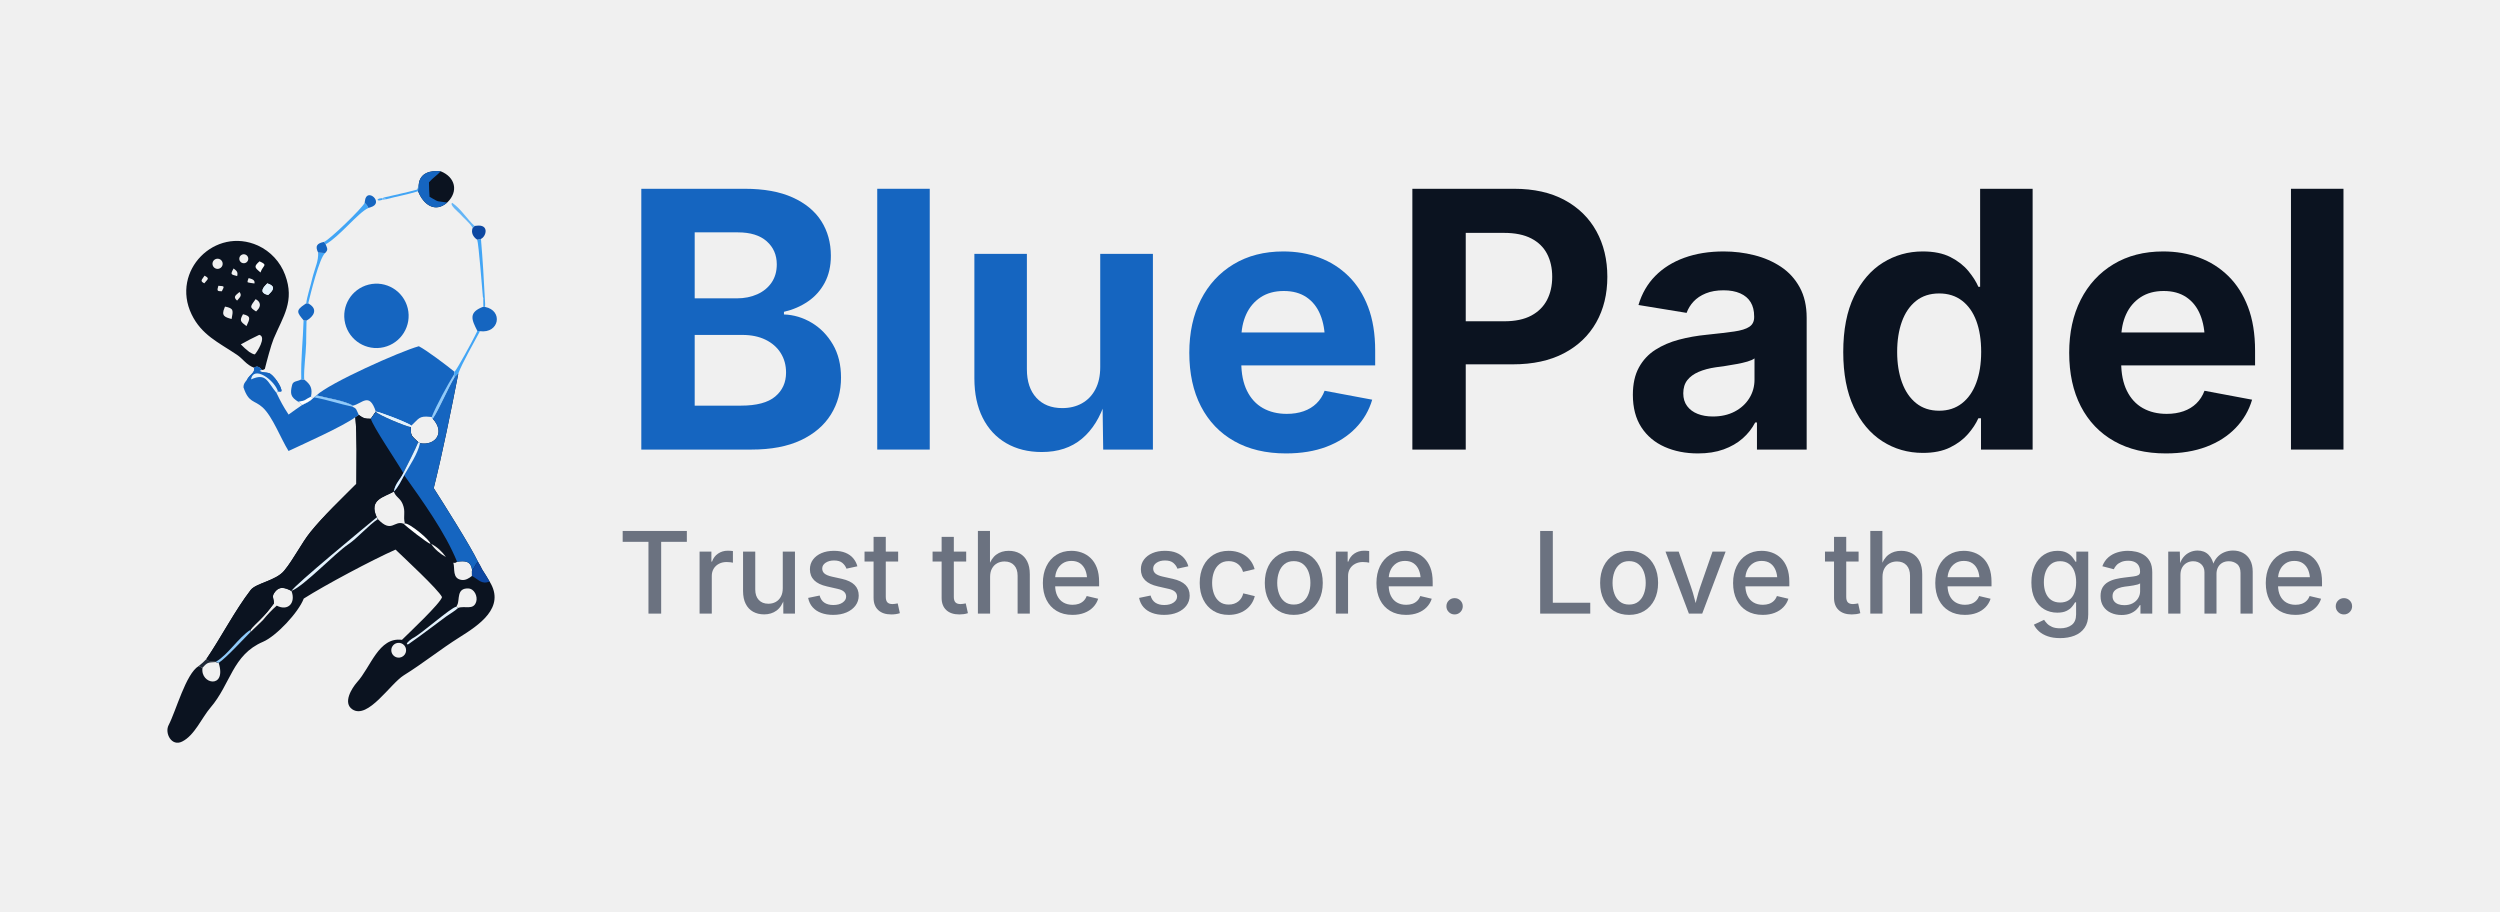
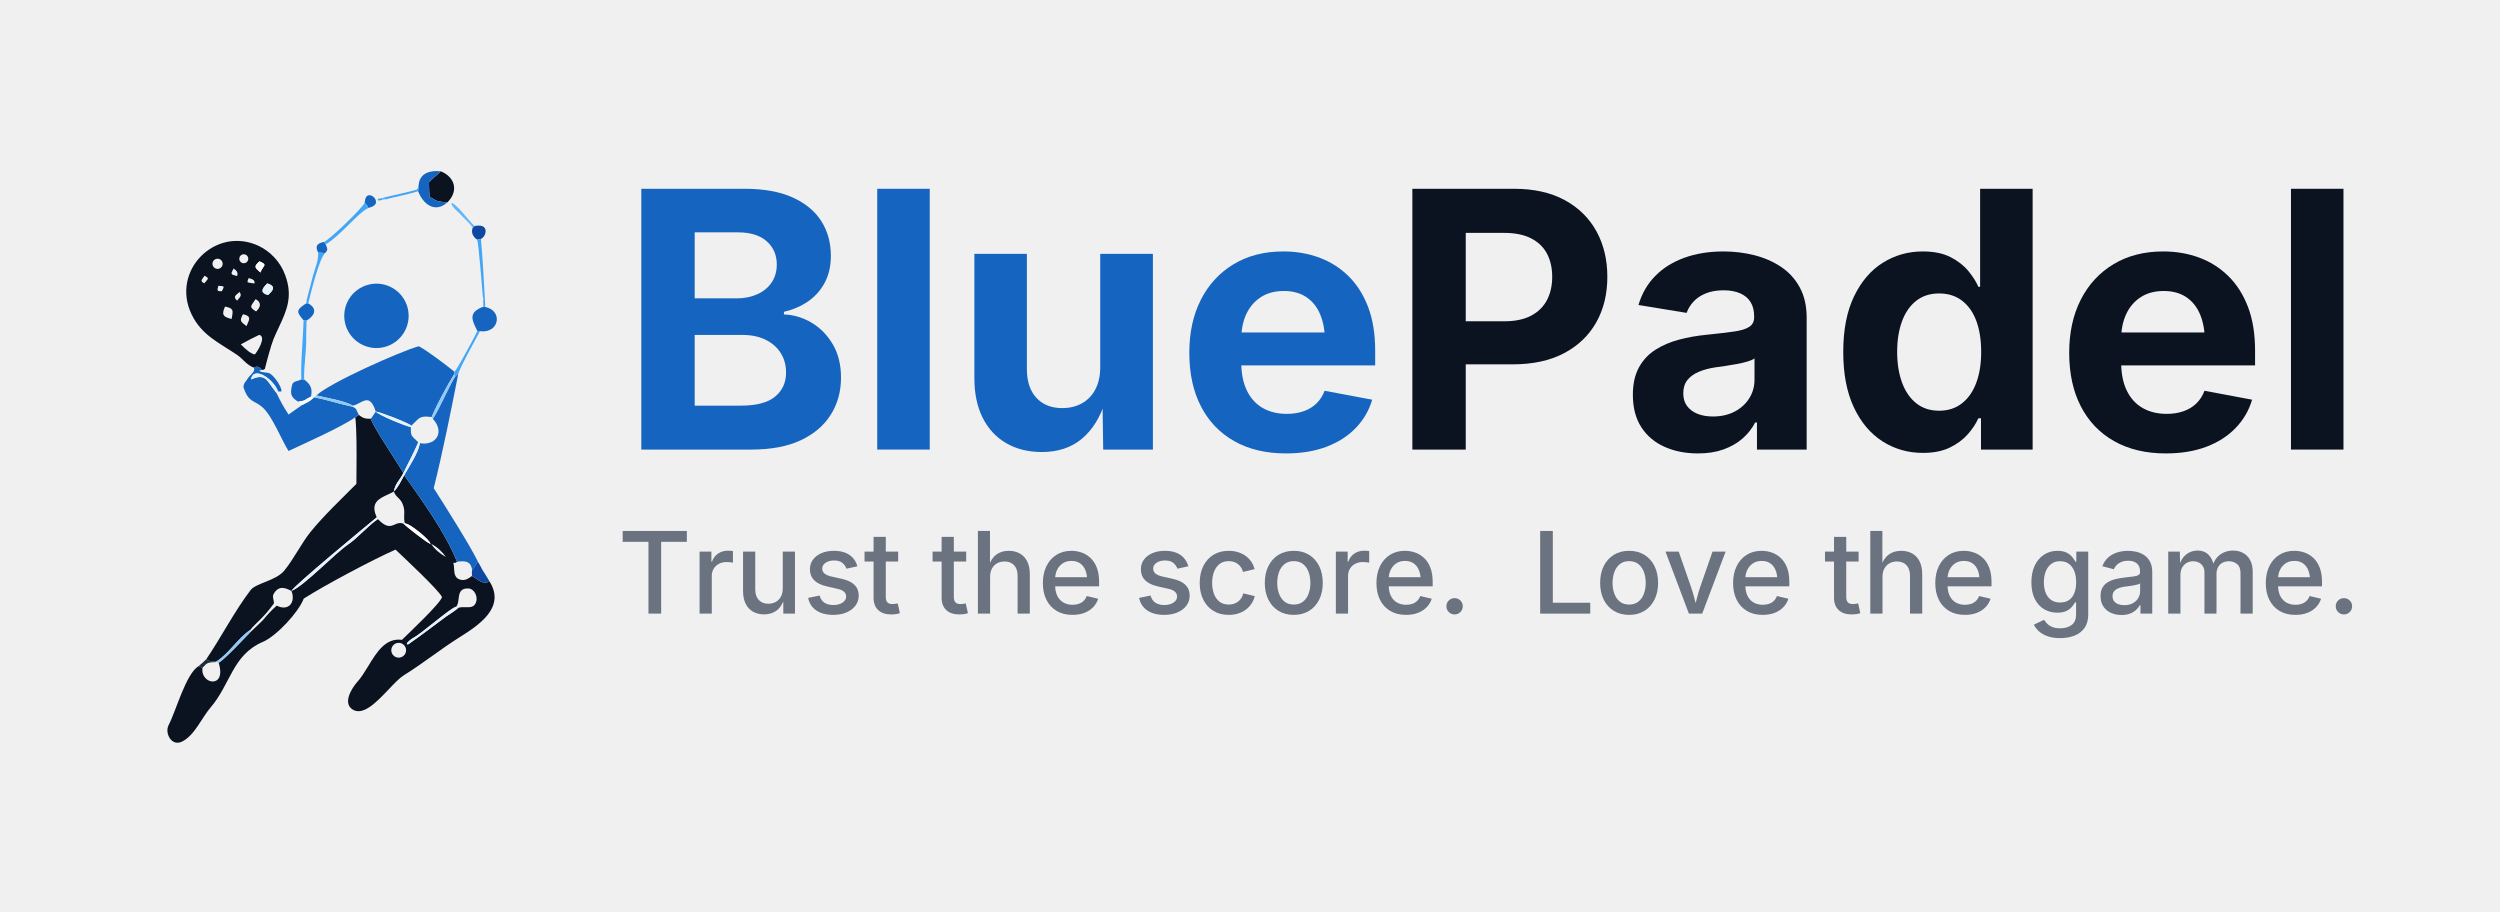
<svg xmlns="http://www.w3.org/2000/svg" width="823" height="300" viewBox="0 0 823 300">
-   <g transform="translate(-41.69,-209.95) scale(0.7023)">
-     <path fill="#0B1320" d="M274.209 473.991C270.862 491.089 266.87 511.021 262.669 527.773C267.278 534.977 280.028 555.115 283.403 562.259C284.228 563.591 284.702 564.585 285.417 565.954C286.48 567.535 287.888 569.897 288.876 571.565C296.486 583.779 283.706 592.039 274.699 597.707C265.82 603.294 257.672 609.887 248.633 615.501C242.312 619.427 231.829 636.295 224.548 631.463C219.966 628.423 224.224 621.586 226.714 618.744C233.122 611.756 236.842 597.393 247.78 598.87C250.952 595.733 265.844 581.763 266.556 578.826C264.847 575.284 248.562 560.228 244.768 556.566C233.836 561.418 211.809 573.131 201.745 579.524C199.245 586.096 188.809 597.159 182.663 599.776C168.282 605.9 167.547 619.557 157.991 630.673C153.971 635.349 150.582 643.659 144.746 646.54C139.779 649.064 136.455 642.561 138.398 638.851C141.894 632.174 146.464 614.761 152.489 611.161L154.285 611.991C153.124 619.783 165.736 622.077 161.867 609.655L160.579 609.289L160.69 609.048C158.482 608.73 157.561 609.353 156.101 607.882C162.968 597.774 169.524 585.053 176.856 575.527C179.375 572.256 188.723 571.172 192.604 566.432C197.085 560.957 200.687 553.547 204.873 548.348C210.927 540.828 219.578 532.656 226.424 525.758C226.427 516.753 226.802 503.1 225.916 494.499L227.555 493.445C229.588 495.043 230.634 495.264 233.203 495.237C234.084 494.059 234.668 493.03 235.525 491.889C236.531 493.381 249.818 498.853 251.904 499.098C251.998 503.519 251.834 502.765 255.424 506.26L256.226 506.684C263.56 508.039 268.123 501.612 262.244 495.27C265.302 490.724 269.248 481.179 272.538 475.687C273.12 475.112 273.648 474.589 274.209 473.991ZM236.477 542.258C243.024 549.151 244.052 542.656 248.567 544.451L249.149 544.342C248.204 540.717 249.645 538.959 248.113 535.228C246.913 532.304 244.921 532.066 243.954 529.361C239.356 532.067 232.07 532.965 235.965 541.438L236.477 542.258ZM195.979 575.943C192.936 574.381 190.034 573.293 187.645 577.309C186.777 578.767 187.937 580.291 187.723 581.845C185.121 585.31 184.208 586.469 181.135 589.562C180.156 590.537 177.368 593.15 176.774 594.144L176.583 595.41C178.578 593.433 180.686 591.583 182.642 589.588C184.383 587.396 186.962 584.642 189.086 582.838C194.422 585.609 198.134 581.476 195.979 575.943ZM271.857 562.725C272.717 565.401 271.175 570.178 275.803 570.794C277.602 571.033 279.216 570.009 280.582 568.912C280.56 568.156 280.561 567.456 280.564 566.701L280.676 566.109C280.015 561.851 277.344 561.755 273.611 562.259C272.844 562.861 272.798 562.859 271.857 562.725ZM261.46 553.898C263.102 556.419 265.745 558.608 268.383 560.042C266.735 557.665 264.097 555.101 261.46 553.898ZM245.554 600.342C243.715 600.719 242.508 602.491 242.831 604.341C243.154 606.191 244.889 607.449 246.748 607.181C248 607 249.055 606.153 249.502 604.969C249.948 603.785 249.715 602.452 248.894 601.49C248.073 600.527 246.794 600.087 245.554 600.342ZM273.28 583.311L274.13 583.903C277.196 582.731 281.265 585.174 282.575 581.028C283.367 578.523 281.724 574.884 278.848 574.779C273.253 574.577 274.932 580.076 273.74 582.418L273.28 583.311Z" />
-     <path fill="#0B1320" d="M233.203 495.237C234.084 494.059 234.668 493.03 235.525 491.889C236.531 493.381 249.818 498.853 251.904 499.098C251.998 503.519 251.834 502.765 255.424 506.26C254.185 509.359 250.177 517.263 248.428 520.685C246.901 523.875 244.636 525.515 243.954 529.361C239.356 532.067 232.07 532.965 235.965 541.438L236.477 542.258C231.996 545.265 226.82 551.251 222.744 553.996C216.309 558.33 201.889 573.628 195.979 575.943C192.936 574.381 190.034 573.293 187.645 577.309C186.777 578.767 187.937 580.291 187.723 581.845C185.121 585.31 184.208 586.469 181.135 589.562C180.156 590.537 177.368 593.15 176.774 594.144L176.583 595.41C173.247 598.744 165.296 607.422 161.867 609.655L160.579 609.289L160.69 609.048C158.482 608.73 157.561 609.353 156.101 607.882C162.968 597.774 169.524 585.053 176.856 575.527C179.375 572.256 188.723 571.172 192.604 566.432C197.085 560.957 200.687 553.547 204.873 548.348C210.927 540.828 219.578 532.656 226.424 525.758C226.427 516.753 226.802 503.1 225.916 494.499L227.555 493.445C229.588 495.043 230.634 495.264 233.203 495.237Z" />
-     <path fill="#1565C0" d="M233.203 495.237C234.084 494.059 234.668 493.03 235.525 491.889C236.531 493.381 249.818 498.853 251.904 499.098C251.998 503.519 251.834 502.765 255.424 506.26C254.185 509.359 250.177 517.263 248.428 520.685C245.874 516.063 233.974 498.608 233.203 495.237Z" />
-     <path fill="#E3F2FD" d="M195.979 575.943C197.229 573.4 231.017 545.531 235.6 541.743L235.965 541.438L236.477 542.258C231.996 545.265 226.82 551.251 222.744 553.996C216.309 558.33 201.889 573.628 195.979 575.943Z" />
-     <path fill="#90CAF9" d="M160.69 609.048C166.284 605.792 171.017 597.944 176.774 594.144L176.583 595.41C173.247 598.744 165.296 607.422 161.867 609.655L160.579 609.289L160.69 609.048Z" />
-     <path fill="#1565C0" d="M274.209 473.991C270.862 491.089 266.87 511.021 262.669 527.773C267.278 534.977 280.028 555.115 283.403 562.259L282.905 562.869C281.884 564.056 281.96 564.87 280.676 566.109C280.015 561.851 277.344 561.755 273.611 562.259C268.035 548.468 257.344 533.73 248.826 521.702C247.495 524.126 245.927 527.522 243.954 529.361C244.636 525.515 246.901 523.875 248.428 520.685C250.177 517.263 254.185 509.359 255.424 506.26L256.226 506.684C263.56 508.039 268.123 501.612 262.244 495.27C265.302 490.724 269.248 481.179 272.538 475.687C273.12 475.112 273.648 474.589 274.209 473.991Z" />
-     <path fill="#E3F2FD" d="M248.428 520.685C250.177 517.263 254.185 509.359 255.424 506.26L256.226 506.684C255.255 511.582 251.296 517.337 248.826 521.702C247.495 524.126 245.927 527.522 243.954 529.361C244.636 525.515 246.901 523.875 248.428 520.685Z" />
-     <path fill="#0D47A1" d="M283.403 562.259C284.228 563.591 284.702 564.585 285.417 565.954C286.48 567.535 287.888 569.897 288.876 571.565C284.936 573.028 283.679 570.545 280.582 568.912C280.56 568.156 280.561 567.456 280.564 566.701L280.676 566.109C281.96 564.87 281.884 564.056 282.905 562.869L283.403 562.259Z" />
-     <path fill="white" d="M249.149 544.342C251.131 543.935 261.393 552.402 261.117 553.922C259.396 553.297 249.76 545.764 248.567 544.451L249.149 544.342Z" />
-     <path fill="#E3F2FD" d="M274.13 583.903C272.536 585.431 270.321 586.598 268.491 587.928C262.891 591.992 257.459 596.315 251.758 600.238C251.258 600.582 250.656 601.32 250.062 600.848C249.907 600.071 252.507 598.264 252.884 598.079C256.856 596.12 270.517 583.83 273.28 583.311L274.13 583.903Z" />
-     <path fill="#0B1320" d="M178.449 471.326C174.78 469.935 173.366 467.221 170.353 465.197C161.834 459.474 153.825 455.993 149.151 446.256C139.368 425.874 160.193 404.965 180.295 414.058C186.179 416.775 190.748 421.711 193.005 427.787C197.617 440.142 192.065 447.244 187.621 457.767C186.457 460.523 184.241 468.833 183.505 471.89C182.521 472.426 183.018 472.298 182.039 472.359C181.004 471.037 179.914 470.258 178.449 471.326ZM167.929 448.469C168.612 444.582 169.148 443.485 164.837 442.653L164.567 443.321C163 447.001 164.725 447.637 167.929 448.469ZM161.735 424.955C162.592 424.816 163.307 424.224 163.602 423.407C163.896 422.59 163.725 421.678 163.154 421.024C162.583 420.37 161.702 420.077 160.853 420.259C159.586 420.531 158.766 421.763 159.006 423.037C159.245 424.31 160.456 425.161 161.735 424.955ZM185.042 437.21C187.284 435.097 188.995 433.261 184.676 431.772L184.002 432.473C181.764 434.687 181.65 436.483 185.042 437.21ZM179.412 444.948L179.986 444.332C181.839 442.437 181.538 440.395 179.189 439.168C176.582 442.732 176.214 442.927 179.412 444.948ZM174.895 451.814C176.365 448.555 177.343 447.149 173.271 446.229C171.523 449.294 172.083 449.665 174.895 451.814ZM161.716 432.901L161.549 433.581C160.93 435.535 161.622 435.408 163.339 435.483C164.681 432.891 164.602 433.153 161.716 432.901ZM175.908 429.3C175.753 429.769 175.308 430.684 175.399 431.186C175.681 431.523 178 431.695 178.631 431.826C179.062 430.061 177.248 429.682 175.908 429.3ZM172.245 460.368C173.901 462.001 174.323 462.447 176.191 463.905C176.847 464.273 178.031 465.052 178.804 465.07C179.683 464.259 184.525 456.818 180.891 455.9C177.955 457.282 175.071 458.772 172.245 460.368ZM155.244 428.168C154.001 430.15 152.909 430.603 155.12 431.756C156.655 429.775 157.864 429.532 155.244 428.168ZM168.853 424.789C167.222 427.754 167.626 427.577 170.539 428.346C170.97 426.455 170.365 425.934 168.853 424.789ZM170.494 439.852C171.791 438.272 172.931 437.53 171.629 435.813C169.837 437.371 168.444 438.048 170.494 439.852ZM172.592 418.412C171.579 418.991 171.232 420.285 171.82 421.294C172.408 422.302 173.705 422.639 174.709 422.043C175.701 421.454 176.033 420.175 175.452 419.178C174.871 418.18 173.594 417.838 172.592 418.412Z" />
-     <path fill="#E3F2FD" d="M184.676 431.772C188.995 433.261 187.284 435.097 185.042 437.21C181.65 436.483 181.764 434.687 184.002 432.473L184.676 431.772Z" />
-     <path fill="white" d="M181.008 421.443C185.235 423.312 182.585 423.222 181.465 426.672C178.696 424.333 178.211 423.911 181.008 421.443Z" />
-     <path fill="#1565C0" d="M255.694 461.243C259.528 463.24 268.788 470.249 272.43 473.231L272.328 474.212L272.538 475.687C269.248 481.179 265.302 490.724 262.244 495.27L261.707 494.42L260.87 494.344C255.693 493.757 255.642 495.3 252.175 498.473C250.993 497.23 236.572 491.699 235.525 491.889C232.48 482.517 229.152 488.148 224.742 489.109C221.236 486.839 212.053 485.409 207.702 484.284C213.633 478.562 246.77 463.706 255.694 461.243Z" />
-     <path fill="#90CAF9" d="M261.707 494.42C263.885 488.976 269.206 479.228 272.328 474.212L272.538 475.687C269.248 481.179 265.302 490.724 262.244 495.27L261.707 494.42Z" />
-     <path fill="#1565C0" d="M178.449 471.326C179.914 470.258 181.004 471.037 182.039 472.359C181.671 472.453 181.285 472.51 180.968 472.698L180.944 472.761C181.95 473.625 184.066 473.42 185.37 473.807C187.53 474.449 191.627 480.474 191.282 482.345C190.863 482.645 190.09 482.411 189.642 482.375L188.964 483.124C190.818 486.996 192.24 489.671 194.638 493.277C196.673 491.829 199.021 490.066 201.08 488.738C202.895 487.835 204.586 487.092 206.043 485.669L206.6 485.216C206.965 484.903 207.332 484.592 207.702 484.284C212.053 485.409 221.236 486.839 224.742 489.109L224.445 489.543C226.724 490.515 226.23 490.828 227.555 493.445L225.916 494.499C220.143 498.785 201.885 506.928 194.613 510.344C191.015 504.611 187.088 494.068 182.428 489.884C178.495 486.352 175.958 487.938 173.477 480.468C173.508 478.817 174.116 478.303 175.105 476.962C176.727 474.093 178.922 473.809 178.449 471.326Z" />
-     <path fill="#1565C0" d="M178.449 471.326C179.914 470.258 181.004 471.037 182.039 472.359C181.671 472.453 181.285 472.51 180.968 472.698L180.944 472.761C181.95 473.625 184.066 473.42 185.37 473.807C187.53 474.449 191.627 480.474 191.282 482.345C190.863 482.645 190.09 482.411 189.642 482.375L188.964 483.124C184.556 477.797 184.228 473.574 177.018 476.803C176.245 477.171 175.937 477.105 175.105 476.962C176.727 474.093 178.922 473.809 178.449 471.326Z" />
-     <path fill="#E3F2FD" d="M177.018 476.803C178.251 469.914 188.069 477.203 189.642 482.375L188.964 483.124C184.556 477.797 184.228 473.574 177.018 476.803Z" />
-     <path fill="#90CAF9" d="M207.702 484.284C212.053 485.409 221.236 486.839 224.742 489.109L224.445 489.543C218.344 488.304 213.133 486.392 206.6 485.216C206.965 484.903 207.332 484.592 207.702 484.284Z" />
-     <path fill="#1565C0" d="M232.177 432.354C240.303 430.334 248.52 435.315 250.488 443.454C252.455 451.594 247.419 459.778 239.268 461.692C231.191 463.589 223.098 458.61 221.149 450.545C219.2 442.481 224.125 434.356 232.177 432.354Z" />
-     <path fill="#0B1320" d="M255.637 385.503C256.138 379.888 261.268 378.721 265.963 379.238C272.805 382 274.402 388.679 268.988 393.878C263.261 398.954 257.71 394.736 255.36 388.584L255.637 385.503Z" />
-     <path fill="#1565C0" d="M255.637 385.503C256.138 379.888 261.268 378.721 265.963 379.238C264.421 380.974 262.395 382.193 260.442 384.41C260.491 386.739 260.521 388.853 260.706 391.182C265.68 394.067 263.635 393.007 268.988 393.878C263.261 398.954 257.71 394.736 255.36 388.584L255.637 385.503Z" />
-     <path fill="#1565C0" d="M286.723 442.821C295.293 444.466 293.458 455.381 284.344 454.193L283.126 454.065C280.38 448.715 278.849 445.346 285.928 442.713L286.723 442.821Z" />
-     <path fill="#1565C0" d="M200.576 476.774C201.032 476.797 201.488 476.821 201.943 476.845C205.061 479.2 205.887 481.12 205.135 484.848C205.435 485.124 205.738 485.398 206.043 485.669C204.586 487.092 202.895 487.835 201.08 488.738L199.141 487.263C195.675 485.071 195.246 483.629 196.287 479.392C196.774 477.406 198.852 477.818 200.576 476.774Z" />
-     <path fill="white" d="M205.135 484.848C205.435 485.124 205.738 485.398 206.043 485.669C204.586 487.092 202.895 487.835 201.08 488.738L199.141 487.263C203.018 486.686 202.029 486.326 205.135 484.848Z" />
-     <path fill="#42A5F5" d="M201.671 449.109L203.051 449.229C202.895 452.785 202.96 456.407 202.866 459.999C202.722 465.488 201.712 471.506 201.943 476.845C201.488 476.821 201.032 476.797 200.576 476.774C200.33 467.075 201.385 458.603 201.671 449.109Z" />
-     <path fill="#1565C0" d="M202.915 441.123L203.853 441.145L204.455 441.538C208.453 444.083 206.302 447.35 203.051 449.229L201.671 449.109C198.678 445.486 197.8 444.517 202.211 441.605L202.915 441.123Z" />
-     <path fill="#42A5F5" d="M283.037 411.299L284.805 410.925C285.629 420.526 286.209 430.38 286.693 440.004C286.758 441.294 286.833 441.553 286.723 442.821L285.928 442.713C285.949 441.616 285.934 440.519 285.884 439.423C285.923 438.69 285.991 438.696 285.714 438.106C285.358 434.247 283.726 413.108 283.037 411.299Z" />
-     <path fill="#42A5F5" d="M230.306 394.002C231.378 395.118 231.395 395.072 232.055 396.429C227.134 398.665 218.451 409.908 212.025 413.456C211.747 413.061 211.512 412.718 211.21 412.34C213.608 411.577 229.172 396.547 230.306 394.002Z" />
-     <path fill="#0D47A1" d="M281.827 404.863L282.654 404.763C288.776 403.926 287.374 409.758 284.805 410.925L283.037 411.299C281.141 410.018 280.046 408.003 280.927 405.742C281.182 405.507 281.608 405.141 281.827 404.863Z" />
-     <path fill="#42A5F5" d="M283.126 454.065L284.344 454.193C281.581 459.454 276.036 469.026 274.209 473.991C273.648 474.589 273.12 475.112 272.538 475.687L272.328 474.212L272.43 473.231C273.768 471.771 280.695 459.018 281.929 456.487L283.126 454.065Z" />
-     <path fill="#42A5F5" d="M208.477 417.314C209.564 417.426 210.653 417.513 211.745 417.575C209.027 419.946 204.948 436.638 203.853 441.145L202.915 441.123C203.205 438.231 204.974 432.872 205.649 429.783L206.118 428.012C207.2 424.072 208.69 421.157 208.477 417.314Z" />
-     <path fill="#1565C0" d="M230.306 394.002L230.399 393.248C231.078 386.334 239.837 394.108 233.093 396.091C232.745 396.197 232.399 396.31 232.055 396.429C231.395 395.072 231.378 395.118 230.306 394.002Z" />
-     <path fill="#E3F2FD" d="M235.525 491.889C236.572 491.699 250.993 497.23 252.175 498.473L251.904 499.098C249.818 498.853 236.531 493.381 235.525 491.889Z" />
-     <path fill="#1565C0" d="M208.477 417.314C206.865 414.115 208.153 412.978 211.21 412.34C211.512 412.718 211.747 413.061 212.025 413.456C212.769 415.48 213.328 415.956 211.745 417.575C210.653 417.513 209.564 417.426 208.477 417.314Z" />
-     <path fill="#64B5F6" d="M280.927 405.742C279.355 403.161 276.861 401.372 274.903 399.085C274.542 398.663 269.682 394.726 271.377 394.041C275.603 397.026 278.422 401.835 281.827 404.863C281.608 405.141 281.182 405.507 280.927 405.742Z" />
-     <path fill="#42A5F5" d="M255.637 385.503L255.36 388.584C250.791 390.043 245.028 391.1 240.323 392.347L239.181 391.556C244.378 390.293 249.676 389.267 254.814 387.826C255.063 387.756 255.56 385.757 255.637 385.503Z" />
-     <path fill="#1F2937" d="M156.101 607.882C157.561 609.353 158.482 608.73 160.69 609.048L160.579 609.289C157.006 609.532 156.668 609.219 154.285 611.991L152.489 611.161C154.315 609.73 154.561 609.393 156.101 607.882Z" />
-     <path fill="#42A5F5" d="M238.561 392.638C238.028 392.747 236.828 393.209 236.355 392.689C236.357 392.094 237.41 391.946 237.832 391.913L238.648 391.825L238.561 392.638Z" />
-     <path fill="#64B5F6" d="M238.648 391.825L239.181 391.556L240.323 392.347L238.561 392.638L238.648 391.825Z" />
-   </g>
+   <path fill="#0B1320" fill-rule="nonzero" d="M95.946 194.535C93.809 193.438 91.771 192.674 90.093 195.494C89.731 196.101 89.871 196.725 90.013 197.36C90.11 197.795 90.209 198.236 90.148 198.68C88.32 201.113 87.679 201.927 85.521 204.099C84.834 204.784 82.876 206.619 82.458 207.317C78.415 209.986 75.091 215.498 71.163 217.784C70.688 217.716 70.298 217.71 69.956 217.704C69.18 217.691 68.651 217.682 67.94 216.966C72.762 209.867 77.367 200.933 82.516 194.243C84.285 191.945 90.85 191.184 93.576 187.855C96.723 184.01 99.252 178.806 102.192 175.155C106.444 169.874 112.52 164.134 117.328 159.29C117.328 157.931 117.341 156.423 117.354 154.83C117.402 149.01 117.459 142.08 116.971 137.337L118.122 136.596C119.55 137.719 120.284 137.874 122.088 137.855C122.63 140.222 130.987 152.481 132.781 155.727C131.709 157.967 130.118 159.119 129.639 161.82C131.025 160.529 132.126 158.144 133.061 156.441C139.043 164.889 146.551 175.239 150.467 184.924C149.928 185.347 149.896 185.346 149.235 185.252C149.406 185.782 149.442 186.431 149.479 187.098C149.573 188.793 149.674 190.608 152.006 190.919C153.27 191.086 154.403 190.367 155.363 189.597C155.95 189.906 156.442 190.259 156.903 190.589C158.151 191.483 159.167 192.21 161.188 191.46C166.532 200.038 157.557 205.839 151.231 209.82C144.995 213.743 139.273 218.374 132.925 222.316C131.512 223.194 129.802 224.993 127.963 226.929C124.026 231.072 119.495 235.84 116.01 233.526C112.792 231.391 115.783 226.59 117.531 224.594C118.875 223.128 120.051 221.201 121.243 219.246C124.044 214.654 126.938 209.909 132.326 210.636C134.554 208.433 145.012 198.622 145.512 196.559C144.312 194.072 132.875 183.498 130.211 180.926C122.533 184.334 107.063 192.56 99.996 197.05C98.24 201.665 90.911 209.435 86.594 211.273C76.494 215.574 75.978 225.165 69.267 232.972C66.444 236.256 64.064 242.092 59.965 244.115C56.477 245.888 54.142 241.321 55.507 238.715C57.962 234.026 61.172 221.797 65.403 219.268L66.664 219.851C65.849 225.324 74.706 226.935 71.989 218.211C74.397 216.642 79.981 210.548 82.324 208.206C83.725 206.818 85.206 205.519 86.579 204.118C87.802 202.578 89.613 200.644 91.105 199.377C94.853 201.323 97.46 198.421 95.946 194.535ZM83.635 121.062C81.058 120.085 80.065 118.179 77.949 116.758C71.966 112.739 66.341 110.294 63.059 103.456C56.188 89.141 70.814 74.457 84.931 80.843C89.064 82.751 92.272 86.218 93.857 90.485C96.524 97.629 94.352 102.272 91.76 107.814C91.203 109.003 90.628 110.234 90.076 111.54C89.259 113.475 87.702 119.311 87.186 121.458C86.824 121.655 86.747 121.725 86.658 121.752C86.576 121.777 86.484 121.767 86.156 121.788C85.429 120.859 84.664 120.312 83.635 121.062ZM124.388 170.878C127.224 173.864 128.585 173.272 129.957 172.677C130.808 172.307 131.664 171.935 132.879 172.418C133.716 173.34 140.484 178.63 141.692 179.069C141.886 178.002 134.679 172.056 133.287 172.341C132.991 171.205 133.029 170.33 133.066 169.476C133.111 168.417 133.155 167.391 132.56 165.941C131.717 163.887 130.318 163.72 129.639 161.82C129.015 162.187 128.321 162.507 127.627 162.827C124.726 164.163 121.821 165.501 124.028 170.302L123.772 170.516C120.553 173.176 96.824 192.749 95.946 194.535C100.097 192.909 110.224 182.165 114.743 179.121C117.606 177.194 121.241 172.99 124.388 170.878ZM141.218 60.021C142.59 58.464 144.013 57.608 145.096 56.389C149.901 58.329 151.023 63.019 147.22 66.671C145.357 66.367 144.77 66.397 144.226 66.258C143.673 66.116 143.166 65.799 141.404 64.777C141.274 63.141 141.253 61.657 141.218 60.021ZM150.831 200.125C151.597 199.833 152.451 199.861 153.275 199.888C154.771 199.937 156.169 199.983 156.762 198.106C157.319 196.347 156.165 193.791 154.145 193.717C151.353 193.616 151.14 195.537 150.951 197.247C150.873 197.944 150.8 198.606 150.558 199.082L150.235 199.709C148.294 200.074 138.7 208.705 135.91 210.081C135.646 210.211 133.82 211.48 133.929 212.026C134.26 212.289 134.595 212.016 134.895 211.771C134.972 211.708 135.048 211.647 135.12 211.597C139.123 208.842 142.938 205.806 146.871 202.952C148.156 202.018 149.712 201.198 150.831 200.125ZM79.278 113.366C80.441 114.513 80.737 114.827 82.049 115.85C82.51 116.109 83.341 116.656 83.884 116.669C84.501 116.099 87.902 110.873 85.35 110.229C83.288 111.199 81.262 112.246 79.278 113.366ZM130.763 211.67C129.471 211.935 128.623 213.179 128.85 214.479C129.077 215.778 130.296 216.661 131.601 216.473C132.48 216.346 133.221 215.751 133.535 214.92C133.848 214.088 133.685 213.152 133.108 212.476C132.532 211.8 131.633 211.491 130.763 211.67ZM76.247 105.01C76.28 104.819 76.313 104.637 76.345 104.464C76.762 102.173 76.891 101.469 74.075 100.925L73.885 101.394C72.785 103.979 73.996 104.425 76.247 105.01ZM88.008 93.283 87.535 93.776C85.963 95.331 85.883 96.592 88.265 97.103C89.84 95.619 91.041 94.329 88.008 93.283ZM71.896 88.496C72.498 88.398 73.001 87.983 73.208 87.409C73.414 86.835 73.294 86.194 72.893 85.735C72.492 85.276 71.873 85.07 71.277 85.198C70.387 85.389 69.811 86.254 69.98 87.149C70.148 88.043 70.998 88.641 71.896 88.496ZM84.311 102.537 84.714 102.104C86.016 100.774 85.804 99.339 84.154 98.478C84.071 98.592 83.99 98.702 83.913 98.807C82.305 100.996 82.168 101.183 84.311 102.537ZM81.139 107.359C81.21 107.201 81.28 107.049 81.347 106.903C82.249 104.936 82.661 104.038 79.998 103.437C78.786 105.562 79.154 105.843 81.064 107.302ZM79.521 83.901C78.81 84.307 78.566 85.216 78.979 85.925C79.392 86.633 80.303 86.869 81.008 86.451C81.705 86.037 81.938 85.139 81.53 84.439C81.122 83.738 80.225 83.498 79.521 83.901ZM85.432 86.029C83.468 87.763 83.808 88.059 85.753 89.702C86.011 88.906 86.385 88.379 86.666 87.983C87.241 87.172 87.426 86.911 85.432 86.029ZM141.933 179.053C143.087 180.823 144.943 182.36 146.795 183.367C145.638 181.698 143.785 179.897 141.933 179.053ZM76.895 88.379C75.838 90.302 75.999 90.343 77.641 90.764C77.777 90.799 77.923 90.836 78.08 90.877C78.382 89.549 77.957 89.183 76.895 88.379ZM78.048 98.958C78.184 98.793 78.317 98.641 78.442 98.497C79.159 97.678 79.623 97.148 78.845 96.121C78.693 96.254 78.545 96.377 78.405 96.494C77.385 97.342 76.782 97.844 78.048 98.958ZM67.338 90.752C67.163 91.032 66.992 91.268 66.843 91.473C66.251 92.292 66.009 92.625 67.251 93.272C67.471 92.988 67.682 92.755 67.862 92.555C68.564 91.778 68.802 91.515 67.338 90.752ZM71.883 94.076 71.766 94.554C71.362 95.828 71.752 95.842 72.775 95.88C72.854 95.883 72.937 95.886 73.023 95.89L73.074 95.791C73.496 94.977 73.697 94.588 73.579 94.386C73.449 94.163 72.928 94.168 71.883 94.076ZM81.85 91.547C81.824 91.625 81.787 91.721 81.746 91.826C81.614 92.165 81.444 92.603 81.493 92.872C81.691 93.109 83.319 93.229 83.763 93.321C84.046 92.16 82.945 91.853 82.031 91.598C81.97 91.581 81.909 91.564 81.85 91.547Z" />
+   <path fill="#1565C0" fill-rule="nonzero" d="M123.719 135.504C124.426 136.551 133.757 140.394 135.222 140.567C135.253 142.028 135.244 142.685 135.489 143.226C135.764 143.834 136.36 144.298 137.694 145.596C136.824 147.773 134.009 153.324 132.781 155.727C130.987 152.481 122.63 140.222 122.088 137.855C122.707 137.028 123.117 136.305 123.719 135.504C122.138 130.638 120.449 131.53 118.425 132.599C117.71 132.976 116.954 133.375 116.146 133.551C113.684 131.957 107.235 130.953 104.179 130.163C108.344 126.144 131.617 115.711 137.884 113.981C140.577 115.383 147.08 120.306 149.638 122.4L149.566 123.089C147.373 126.612 143.636 133.458 142.107 137.281L141.519 137.228C138.618 136.899 138.009 137.522 136.644 138.92C136.298 139.274 135.904 139.677 135.413 140.128C134.582 139.255 124.455 135.37 123.719 135.504ZM99.528 133.291C100.803 132.657 101.991 132.135 103.014 131.135L103.405 130.817C107.993 131.643 111.653 132.986 115.938 133.856C117.538 134.539 117.191 134.758 118.122 136.596L116.971 137.337C112.916 140.347 100.094 146.066 94.987 148.465C92.46 144.438 89.702 137.034 86.429 134.096C83.667 131.615 81.885 132.729 80.143 127.483C80.165 126.323 80.592 125.962 81.286 125.02C81.734 124.228 82.244 123.716 82.679 123.281C83.348 122.61 83.836 122.12 83.635 121.062C84.664 120.312 85.429 120.859 86.156 121.788C85.898 121.854 85.626 121.894 85.404 122.026L85.387 122.07C86.093 122.677 87.58 122.533 88.495 122.805C90.012 123.256 92.89 127.487 92.647 128.801C92.422 128.962 92.052 128.904 91.749 128.856C91.656 128.842 91.569 128.828 91.496 128.822C90.391 125.19 83.496 120.071 82.63 124.909C86.601 123.13 87.599 124.571 89.338 127.079C89.817 127.77 90.351 128.541 91.019 129.348C92.321 132.067 93.32 133.946 95.004 136.478C96.433 135.462 98.082 134.223 99.528 133.291ZM150.887 122.934C148.536 134.942 145.733 148.94 142.782 160.705C146.019 165.764 154.974 179.907 157.344 184.924L156.994 185.353C156.277 186.187 156.331 186.758 155.429 187.628C154.965 184.638 153.089 184.571 150.467 184.924C146.551 175.239 139.043 164.889 133.061 156.441C134.795 153.376 137.576 149.334 138.258 145.894C143.408 146.846 146.613 142.332 142.484 137.878C144.632 134.685 147.403 127.982 149.713 124.125C150.122 123.721 150.493 123.354 150.887 122.934ZM121.368 93.692C127.075 92.274 132.846 95.772 134.228 101.488C135.609 107.204 132.072 112.952 126.348 114.296C120.675 115.629 114.992 112.132 113.623 106.468C112.254 100.804 115.713 95.098 121.368 93.692ZM159.676 101.043C165.694 102.198 164.406 109.864 158.005 109.03L157.149 108.94C155.221 105.183 154.146 102.816 159.117 100.967ZM137.844 60.789C138.196 56.845 141.799 56.026 145.096 56.389C144.013 57.608 142.59 58.464 141.218 60.021C141.253 61.657 141.274 63.141 141.404 64.777C143.166 65.799 143.673 66.116 144.226 66.258C144.77 66.397 145.357 66.367 147.22 66.671C143.198 70.235 139.3 67.273 137.649 62.953ZM102.376 130.559C100.195 131.597 100.89 131.85 98.167 132.255C95.733 130.715 95.431 129.703 96.162 126.727C96.504 125.332 97.964 125.622 99.175 124.888C99.495 124.905 99.815 124.921 100.135 124.938C102.324 126.592 102.904 127.941 102.376 130.559ZM100.817 99.851 101.476 99.866 101.899 100.142C104.707 101.929 103.196 104.224 100.913 105.544L99.944 105.459L99.873 105.374C97.828 102.899 97.26 102.211 100.323 100.189ZM120.054 66.758 120.119 66.228C120.596 61.372 126.748 66.832 122.011 68.225C121.767 68.299 121.524 68.379 121.282 68.462C120.819 67.509 120.807 67.541 120.054 66.758ZM104.723 83.13C103.591 80.883 104.496 80.084 106.643 79.636C106.855 79.902 107.02 80.143 107.215 80.42C107.29 80.622 107.361 80.803 107.426 80.966C107.819 81.953 107.972 82.338 107.019 83.313C106.252 83.269 105.487 83.208 104.723 83.13Z" />
+   <path fill="#E3F2FD" fill-rule="nonzero" d="M95.946 194.535C96.824 192.749 120.553 173.176 123.772 170.516L124.028 170.302L124.388 170.878C121.241 172.99 117.606 177.194 114.743 179.121C110.224 182.165 100.097 192.909 95.946 194.535ZM150.831 200.125C149.712 201.198 148.156 202.018 146.871 202.952C142.938 205.806 139.123 208.842 135.12 211.597C135.048 211.647 134.972 211.708 134.895 211.771C134.595 212.016 134.26 212.289 133.929 212.026C133.82 211.48 135.646 210.211 135.91 210.081C138.7 208.705 148.294 200.074 150.235 199.709ZM132.781 155.727C134.009 153.324 136.824 147.773 137.694 145.596L138.258 145.894C137.576 149.334 134.795 153.376 133.061 156.441C132.126 158.144 131.025 160.529 129.639 161.82C130.118 159.119 131.709 157.967 132.781 155.727ZM82.63 124.909C83.496 120.071 90.391 125.19 91.496 128.822L91.019 129.348C90.351 128.541 89.817 127.77 89.338 127.079C87.599 124.571 86.601 123.13 82.63 124.909ZM123.719 135.504C124.455 135.37 134.582 139.255 135.413 140.128L135.222 140.567C133.757 140.394 124.426 136.551 123.719 135.504ZM88.008 93.283C91.041 94.329 89.84 95.619 88.265 97.103C85.883 96.592 85.963 95.331 87.535 93.776Z" />
+   <path fill="#90CAF9" fill-rule="nonzero" d="M142.107 137.281C143.636 133.458 147.373 126.612 149.566 123.089L149.713 124.125C147.403 127.982 144.632 134.685 142.484 137.878ZM71.163 217.784C75.091 215.498 78.415 209.986 82.458 207.317L82.324 208.206C79.981 210.548 74.397 216.642 71.989 218.211L71.085 217.954ZM104.179 130.163C107.235 130.953 113.684 131.957 116.146 133.551L115.938 133.856C111.653 132.986 107.993 131.643 103.405 130.817C103.662 130.597 103.919 130.379 104.179 130.163Z" />
+   <path fill="#0D47A1" fill-rule="nonzero" d="M157.344 184.924C157.923 185.86 158.256 186.558 158.758 187.52C159.505 188.63 160.494 190.289 161.188 191.46C159.167 192.21 158.151 191.483 156.903 190.589C156.442 190.259 155.95 189.906 155.363 189.597C155.347 189.066 155.348 188.574 155.35 188.044L155.429 187.628C156.331 186.758 156.277 186.187 156.994 185.353ZM156.237 74.385 156.818 74.315C161.117 73.727 160.133 77.823 158.329 78.643L157.087 78.905C155.755 78.006 154.986 76.591 155.605 75.003C155.784 74.838 156.083 74.581 156.237 74.385Z" />
+   <path fill="#FFFFFF" fill-rule="nonzero" d="M133.287 172.341C134.679 172.056 141.886 178.002 141.692 179.069C140.484 178.63 133.716 173.34 132.879 172.418ZM85.432 86.029C87.426 86.911 87.241 87.172 86.666 87.983C86.385 88.379 86.011 88.906 85.753 89.702C83.808 88.059 83.468 87.763 85.432 86.029ZM102.376 130.559C102.587 130.753 102.8 130.945 103.014 131.135C101.991 132.135 100.803 132.657 99.528 133.291L98.167 132.255C100.89 131.85 100.195 131.597 102.376 130.559Z" />
+   <path fill="#42A5F5" fill-rule="nonzero" d="M99.944 105.459 100.913 105.544C100.803 108.041 100.849 110.585 100.783 113.107C100.741 114.686 100.598 116.328 100.454 117.973C100.247 120.344 100.039 122.724 100.135 124.938C99.815 124.921 99.495 124.905 99.175 124.888C99.067 120.644 99.314 116.733 99.564 112.776C99.715 110.382 99.868 107.972 99.944 105.459ZM120.054 66.758C120.807 67.541 120.819 67.509 121.282 68.462C117.826 70.032 111.728 77.928 107.215 80.42C107.02 80.143 106.855 79.902 106.643 79.636C108.327 79.101 119.257 68.545 120.054 66.758ZM157.087 78.905 158.329 78.643C158.907 85.385 159.315 92.306 159.654 99.065C159.665 99.277 159.676 99.449 159.686 99.6L159.686 99.6C159.718 100.095 159.735 100.361 159.676 101.043L159.117 100.967C159.132 100.197 159.121 99.426 159.086 98.657C159.091 98.566 159.097 98.492 159.101 98.428C159.123 98.13 159.127 98.073 158.967 97.732C158.717 95.022 157.571 80.176 157.087 78.905ZM104.723 83.13C105.487 83.208 106.252 83.269 107.019 83.313C105.11 84.978 102.245 96.701 101.476 99.866L100.817 99.851C101.021 97.82 102.263 94.056 102.737 91.887L103.067 90.643C103.272 89.896 103.498 89.201 103.716 88.532C104.304 86.723 104.833 85.1 104.723 83.13ZM157.149 108.94 158.005 109.03C156.064 112.725 152.17 119.447 150.887 122.934C150.493 123.354 150.122 123.721 149.713 124.125L149.566 123.089L149.638 122.4C150.577 121.375 155.442 112.418 156.309 110.641ZM137.844 60.789 137.649 62.953C134.441 63.977 130.393 64.72 127.089 65.595L126.287 65.04C129.937 64.153 133.657 63.432 137.266 62.42C137.441 62.371 137.79 60.967 137.844 60.789ZM125.851 65.8C125.783 65.814 125.699 65.836 125.605 65.861C125.186 65.972 124.574 66.134 124.302 65.835C124.304 65.418 125.043 65.314 125.339 65.29L125.912 65.229Z" />
+   <path fill="#64B5F6" fill-rule="nonzero" d="M155.605 75.003C154.501 73.19 152.749 71.934 151.374 70.327C151.331 70.276 151.194 70.153 151.003 69.98C150.084 69.148 147.912 67.183 148.898 66.785C151.866 68.881 153.846 72.259 156.237 74.385C156.083 74.581 155.784 74.838 155.605 75.003ZM125.912 65.229 126.287 65.04 127.089 65.595 125.851 65.8Z" />
+   <path fill="#1F2937" fill-rule="nonzero" d="M67.94 216.966C68.651 217.682 69.18 217.691 69.956 217.704C70.298 217.71 70.688 217.716 71.163 217.784L71.085 217.954C70.804 217.973 70.552 217.987 70.323 218C68.504 218.102 68.151 218.122 66.664 219.851L65.403 219.268C66.685 218.263 66.858 218.027 67.94 216.966Z" />
  <path d="M135 0V1490H726Q890 1490 999.5 1440.5Q1109 1391 1163.5 1305.0Q1218 1219 1218 1107Q1218 1019 1183.0 953.5Q1148 888 1087.5 846.5Q1027 805 950 787V772Q1034 769 1108.5 724.5Q1183 680 1229.5 600.5Q1276 521 1276 411Q1276 293 1218.0 200.0Q1160 107 1046.5 53.5Q933 0 764 0ZM440 251H704Q838 251 900.0 303.0Q962 355 962 440Q962 503 931.5 551.5Q901 600 845.0 627.5Q789 655 712 655H440ZM440 864H681Q746 864 798.0 887.5Q850 911 879.5 954.5Q909 998 909 1058Q909 1139 851.5 1190.0Q794 1241 687 1241H440Z" fill="#1565C0" transform="translate(203.34,148.00) scale(0.05762,-0.05762)" />
  <path d="M428 1490V0H128V1490Z" fill="#1565C0" transform="translate(281.41,148.00) scale(0.05762,-0.05762)" />
  <path d="M513 -14Q397 -14 310.0 36.5Q223 87 175.5 181.5Q128 276 128 407V1118H428V459Q428 355 482.0 296.0Q536 237 630 237Q694 237 743.0 264.5Q792 292 819.5 344.5Q847 397 847 471V1118H1148V0H864L860 279H877Q833 138 742.5 62.0Q652 -14 513 -14Z" fill="#1565C0" transform="translate(313.39,148.00) scale(0.05762,-0.05762)" />
  <path d="M633 -22Q462 -22 338.0 48.0Q214 118 147.5 247.0Q81 376 81 553Q81 726 147.0 856.0Q213 986 334.0 1059.0Q455 1132 618 1132Q728 1132 823.0 1097.0Q918 1062 990.0 991.5Q1062 921 1102.5 815.0Q1143 709 1143 565V481H204V669H996L856 619Q856 706 829.5 770.5Q803 835 750.5 870.5Q698 906 621 906Q543 906 488.5 870.0Q434 834 406.0 772.5Q378 711 378 632V499Q378 402 410.5 336.0Q443 270 501.5 237.0Q560 204 638 204Q691 204 734.0 219.0Q777 234 807.5 263.5Q838 293 854 336L1126 285Q1099 193 1032.0 123.5Q965 54 864.5 16.0Q764 -22 633 -22Z" fill="#1565C0" transform="translate(386.85,148.00) scale(0.05762,-0.05762)" />
  <path d="M135 0V1490H716Q886 1490 1005.0 1425.5Q1124 1361 1186.5 1247.5Q1249 1134 1249 987Q1249 839 1185.5 726.5Q1122 614 1001.5 550.5Q881 487 709 487H335V733H660Q754 733 814.5 765.5Q875 798 904.5 855.0Q934 912 934 987Q934 1062 904.5 1118.5Q875 1175 814.0 1206.5Q753 1238 659 1238H440V0Z" fill="#0B1320" transform="translate(457.17,148.00) scale(0.05762,-0.05762)" />
  <path d="M440 -22Q334 -22 249.5 15.5Q165 53 116.5 127.5Q68 202 68 313Q68 406 102.5 469.0Q137 532 196.5 570.0Q256 608 331.5 628.0Q407 648 490 656Q587 666 646.5 674.5Q706 683 733.5 701.5Q761 720 761 756V761Q761 809 741.0 842.0Q721 875 681.5 892.5Q642 910 586 910Q528 910 485.0 892.5Q442 875 415.0 846.0Q388 817 375 781L100 826Q129 924 196.0 992.0Q263 1060 362.5 1096.0Q462 1132 587 1132Q677 1132 762.0 1110.5Q847 1089 914.5 1044.0Q982 999 1021.5 926.5Q1061 854 1061 753V0H777V155H767Q740 103 695.0 63.5Q650 24 586.5 1.0Q523 -22 440 -22ZM525 189Q596 189 649.5 217.0Q703 245 733.0 293.0Q763 341 763 400V521Q750 511 723.0 503.0Q696 495 663.0 489.0Q630 483 598.0 478.0Q566 473 541 470Q486 462 444.0 444.0Q402 426 379.0 396.5Q356 367 356 321Q356 278 378.0 248.5Q400 219 438.0 204.0Q476 189 525 189Z" fill="#0B1320" transform="translate(533.62,148.00) scale(0.05762,-0.05762)" />
  <path d="M536 -19Q408 -19 304.5 47.5Q201 114 141.0 242.5Q81 371 81 557Q81 748 143.0 876.0Q205 1004 308.0 1068.0Q411 1132 535 1132Q630 1132 693.0 1100.0Q756 1068 795.0 1021.0Q834 974 853 930H863V1490H1163V0H868V179H853Q833 134 793.5 88.5Q754 43 691.0 12.0Q628 -19 536 -19ZM629 222Q705 222 759.0 264.0Q813 306 841.0 381.5Q869 457 869 558Q869 660 841.5 734.5Q814 809 760.0 850.5Q706 892 629 892Q550 892 496.5 849.0Q443 806 416.0 731.0Q389 656 389 558Q389 460 416.5 384.0Q444 308 497.5 265.0Q551 222 629 222Z" fill="#0B1320" transform="translate(602.13,148.00) scale(0.05762,-0.05762)" />
  <path d="M633 -22Q462 -22 338.0 48.0Q214 118 147.5 247.0Q81 376 81 553Q81 726 147.0 856.0Q213 986 334.0 1059.0Q455 1132 618 1132Q728 1132 823.0 1097.0Q918 1062 990.0 991.5Q1062 921 1102.5 815.0Q1143 709 1143 565V481H204V669H996L856 619Q856 706 829.5 770.5Q803 835 750.5 870.5Q698 906 621 906Q543 906 488.5 870.0Q434 834 406.0 772.5Q378 711 378 632V499Q378 402 410.5 336.0Q443 270 501.5 237.0Q560 204 638 204Q691 204 734.0 219.0Q777 234 807.5 263.5Q838 293 854 336L1126 285Q1099 193 1032.0 123.5Q965 54 864.5 16.0Q764 -22 633 -22Z" fill="#0B1320" transform="translate(676.51,148.00) scale(0.05762,-0.05762)" />
  <path d="M428 1490V0H128V1490Z" fill="#0B1320" transform="translate(746.81,148.00) scale(0.05762,-0.05762)" />
  <path d="M90 1294V1490H1247V1294H784V0H555V1294Z" fill="#6B7280" transform="translate(203.34,202.00) scale(0.01826,-0.01826)" />
  <path d="M148 0V1118H361V938H373Q404 1030 481.0 1082.0Q558 1134 656 1134Q677 1134 704.0 1132.5Q731 1131 749 1128V918Q737 922 703.0 926.0Q669 930 634 930Q558 930 497.0 898.0Q436 866 402.0 809.5Q368 753 368 679V0Z" fill="#6B7280" transform="translate(227.60,202.00) scale(0.01826,-0.01826)" />
  <path d="M529 -14Q415 -14 329.0 34.0Q243 82 195.5 176.0Q148 270 148 408V1118H368V435Q368 314 431.5 246.0Q495 178 604 178Q679 178 737.5 210.5Q796 243 830.0 305.5Q864 368 864 456V1118H1084V0H874L873 274H894Q845 122 751.0 54.0Q657 -14 529 -14Z" fill="#6B7280" transform="translate(241.91,202.00) scale(0.01826,-0.01826)" />
  <path d="M549 -23Q428 -23 333.5 12.0Q239 47 178.5 115.5Q118 184 98 283L305 326Q328 239 391.0 197.0Q454 155 551 155Q657 155 720.0 199.5Q783 244 783 306Q783 360 744.5 395.0Q706 430 626 447L438 490Q282 525 206.0 602.0Q130 679 130 799Q130 899 186.0 974.0Q242 1049 339.0 1090.5Q436 1132 563 1132Q684 1132 770.0 1097.0Q856 1062 909.5 999.0Q963 936 986 853L789 810Q768 869 716.0 913.5Q664 958 565 958Q474 958 413.0 917.0Q352 876 352 813Q352 757 392.5 722.5Q433 688 525 667L705 627Q860 592 935.0 517.0Q1010 442 1010 325Q1010 223 951.5 144.5Q893 66 789.5 21.5Q686 -23 549 -23Z" fill="#6B7280" transform="translate(264.25,202.00) scale(0.01826,-0.01826)" />
  <path d="M626 1118V939H20V1118ZM183 1384H403V302Q403 235 431.5 203.5Q460 172 525 172Q542 172 570.0 176.0Q598 180 618 184L657 8Q622 -4 582.0 -9.5Q542 -15 503 -15Q351 -15 267.0 63.5Q183 142 183 284Z" fill="#6B7280" transform="translate(284.24,202.00) scale(0.01826,-0.01826)" />
  <path d="M626 1118V939H20V1118ZM183 1384H403V302Q403 235 431.5 203.5Q460 172 525 172Q542 172 570.0 176.0Q598 180 618 184L657 8Q622 -4 582.0 -9.5Q542 -15 503 -15Q351 -15 267.0 63.5Q183 142 183 284Z" fill="#6B7280" transform="translate(306.64,202.00) scale(0.01826,-0.01826)" />
  <path d="M368 662V0H148V1490H366V844H337Q386 994 479.0 1063.0Q572 1132 704 1132Q818 1132 903.5 1084.0Q989 1036 1036.5 942.5Q1084 849 1084 710V0H864V683Q864 804 801.0 872.0Q738 940 628 940Q554 940 495.0 907.5Q436 875 402.0 813.0Q368 751 368 662Z" fill="#6B7280" transform="translate(319.22,202.00) scale(0.01826,-0.01826)" />
  <path d="M630 -23Q465 -23 345.0 48.0Q225 119 160.5 248.0Q96 377 96 551Q96 723 159.5 854.0Q223 985 339.0 1058.5Q455 1132 611 1132Q707 1132 796.0 1100.5Q885 1069 956.0 1002.0Q1027 935 1068.5 828.5Q1110 722 1110 570V492H219V656H997L894 602Q894 705 862.0 783.5Q830 862 767.5 906.0Q705 950 611 950Q518 950 452.0 905.0Q386 860 351.5 786.5Q317 713 317 626V514Q317 399 356.5 319.5Q396 240 467.0 199.5Q538 159 632 159Q694 159 744.0 176.5Q794 194 830.5 229.5Q867 265 886 317L1093 268Q1066 182 1002.5 116.0Q939 50 844.5 13.5Q750 -23 630 -23Z" fill="#6B7280" transform="translate(341.56,202.00) scale(0.01826,-0.01826)" />
  <path d="M549 -23Q428 -23 333.5 12.0Q239 47 178.5 115.5Q118 184 98 283L305 326Q328 239 391.0 197.0Q454 155 551 155Q657 155 720.0 199.5Q783 244 783 306Q783 360 744.5 395.0Q706 430 626 447L438 490Q282 525 206.0 602.0Q130 679 130 799Q130 899 186.0 974.0Q242 1049 339.0 1090.5Q436 1132 563 1132Q684 1132 770.0 1097.0Q856 1062 909.5 999.0Q963 936 986 853L789 810Q768 869 716.0 913.5Q664 958 565 958Q474 958 413.0 917.0Q352 876 352 813Q352 757 392.5 722.5Q433 688 525 667L705 627Q860 592 935.0 517.0Q1010 442 1010 325Q1010 223 951.5 144.5Q893 66 789.5 21.5Q686 -23 549 -23Z" fill="#6B7280" transform="translate(373.20,202.00) scale(0.01826,-0.01826)" />
  <path d="M618 -23Q460 -23 343.0 49.0Q226 121 161.0 251.0Q96 381 96 553Q96 727 161.0 857.5Q226 988 343.0 1060.0Q460 1132 618 1132Q705 1132 781.0 1109.5Q857 1087 918.5 1044.5Q980 1002 1022.5 940.5Q1065 879 1086 802L877 752Q866 795 843.0 830.5Q820 866 787.5 892.0Q755 918 712.5 932.0Q670 946 619 946Q518 946 451.5 892.5Q385 839 352.5 750.0Q320 661 320 553Q320 446 352.5 357.5Q385 269 451.5 216.0Q518 163 619 163Q671 163 714.0 177.5Q757 192 791.0 218.5Q825 245 848.0 282.5Q871 320 881 365L1089 315Q1069 236 1026.0 173.5Q983 111 921.5 67.0Q860 23 783.0 0.0Q706 -23 618 -23Z" fill="#6B7280" transform="translate(393.19,202.00) scale(0.01826,-0.01826)" />
  <path d="M618 -23Q461 -23 343.5 49.0Q226 121 161.0 251.0Q96 381 96 553Q96 727 161.0 857.5Q226 988 343.5 1060.0Q461 1132 618 1132Q776 1132 893.5 1060.0Q1011 988 1076.0 857.5Q1141 727 1141 553Q1141 381 1076.0 251.0Q1011 121 893.5 49.0Q776 -23 618 -23ZM618 163Q720 163 786.5 216.5Q853 270 885.5 358.5Q918 447 918 553Q918 660 885.5 749.5Q853 839 786.5 892.5Q720 946 618 946Q517 946 451.0 892.5Q385 839 352.5 750.0Q320 661 320 553Q320 447 352.5 358.5Q385 270 451.0 216.5Q517 163 618 163Z" fill="#6B7280" transform="translate(414.62,202.00) scale(0.01826,-0.01826)" />
  <path d="M148 0V1118H361V938H373Q404 1030 481.0 1082.0Q558 1134 656 1134Q677 1134 704.0 1132.5Q731 1131 749 1128V918Q737 922 703.0 926.0Q669 930 634 930Q558 930 497.0 898.0Q436 866 402.0 809.5Q368 753 368 679V0Z" fill="#6B7280" transform="translate(437.06,202.00) scale(0.01826,-0.01826)" />
  <path d="M630 -23Q465 -23 345.0 48.0Q225 119 160.5 248.0Q96 377 96 551Q96 723 159.5 854.0Q223 985 339.0 1058.5Q455 1132 611 1132Q707 1132 796.0 1100.5Q885 1069 956.0 1002.0Q1027 935 1068.5 828.5Q1110 722 1110 570V492H219V656H997L894 602Q894 705 862.0 783.5Q830 862 767.5 906.0Q705 950 611 950Q518 950 452.0 905.0Q386 860 351.5 786.5Q317 713 317 626V514Q317 399 356.5 319.5Q396 240 467.0 199.5Q538 159 632 159Q694 159 744.0 176.5Q794 194 830.5 229.5Q867 265 886 317L1093 268Q1066 182 1002.5 116.0Q939 50 844.5 13.5Q750 -23 630 -23Z" fill="#6B7280" transform="translate(451.37,202.00) scale(0.01826,-0.01826)" />
  <path d="M311 -15Q249 -15 206.0 28.0Q163 71 163 132Q163 194 206.0 236.5Q249 279 311 279Q372 279 415.0 236.5Q458 194 458 132Q458 71 415.0 28.0Q372 -15 311 -15Z" fill="#6B7280" transform="translate(473.18,202.00) scale(0.01826,-0.01826)" />
  <path d="M165 0V1490H393V196H1068V0Z" fill="#6B7280" transform="translate(504.01,202.00) scale(0.01826,-0.01826)" />
  <path d="M618 -23Q461 -23 343.5 49.0Q226 121 161.0 251.0Q96 381 96 553Q96 727 161.0 857.5Q226 988 343.5 1060.0Q461 1132 618 1132Q776 1132 893.5 1060.0Q1011 988 1076.0 857.5Q1141 727 1141 553Q1141 381 1076.0 251.0Q1011 121 893.5 49.0Q776 -23 618 -23ZM618 163Q720 163 786.5 216.5Q853 270 885.5 358.5Q918 447 918 553Q918 660 885.5 749.5Q853 839 786.5 892.5Q720 946 618 946Q517 946 451.0 892.5Q385 839 352.5 750.0Q320 661 320 553Q320 447 352.5 358.5Q385 270 451.0 216.5Q517 163 618 163Z" fill="#6B7280" transform="translate(525.01,202.00) scale(0.01826,-0.01826)" />
  <path d="M468 0 46 1118H284L505 483Q542 378 568.0 272.5Q594 167 623 63H557Q585 167 611.0 272.5Q637 378 673 483L894 1118H1130L708 0Z" fill="#6B7280" transform="translate(547.44,202.00) scale(0.01826,-0.01826)" />
  <path d="M630 -23Q465 -23 345.0 48.0Q225 119 160.5 248.0Q96 377 96 551Q96 723 159.5 854.0Q223 985 339.0 1058.5Q455 1132 611 1132Q707 1132 796.0 1100.5Q885 1069 956.0 1002.0Q1027 935 1068.5 828.5Q1110 722 1110 570V492H219V656H997L894 602Q894 705 862.0 783.5Q830 862 767.5 906.0Q705 950 611 950Q518 950 452.0 905.0Q386 860 351.5 786.5Q317 713 317 626V514Q317 399 356.5 319.5Q396 240 467.0 199.5Q538 159 632 159Q694 159 744.0 176.5Q794 194 830.5 229.5Q867 265 886 317L1093 268Q1066 182 1002.5 116.0Q939 50 844.5 13.5Q750 -23 630 -23Z" fill="#6B7280" transform="translate(568.78,202.00) scale(0.01826,-0.01826)" />
  <path d="M626 1118V939H20V1118ZM183 1384H403V302Q403 235 431.5 203.5Q460 172 525 172Q542 172 570.0 176.0Q598 180 618 184L657 8Q622 -4 582.0 -9.5Q542 -15 503 -15Q351 -15 267.0 63.5Q183 142 183 284Z" fill="#6B7280" transform="translate(600.42,202.00) scale(0.01826,-0.01826)" />
  <path d="M368 662V0H148V1490H366V844H337Q386 994 479.0 1063.0Q572 1132 704 1132Q818 1132 903.5 1084.0Q989 1036 1036.5 942.5Q1084 849 1084 710V0H864V683Q864 804 801.0 872.0Q738 940 628 940Q554 940 495.0 907.5Q436 875 402.0 813.0Q368 751 368 662Z" fill="#6B7280" transform="translate(613.00,202.00) scale(0.01826,-0.01826)" />
  <path d="M630 -23Q465 -23 345.0 48.0Q225 119 160.5 248.0Q96 377 96 551Q96 723 159.5 854.0Q223 985 339.0 1058.5Q455 1132 611 1132Q707 1132 796.0 1100.5Q885 1069 956.0 1002.0Q1027 935 1068.5 828.5Q1110 722 1110 570V492H219V656H997L894 602Q894 705 862.0 783.5Q830 862 767.5 906.0Q705 950 611 950Q518 950 452.0 905.0Q386 860 351.5 786.5Q317 713 317 626V514Q317 399 356.5 319.5Q396 240 467.0 199.5Q538 159 632 159Q694 159 744.0 176.5Q794 194 830.5 229.5Q867 265 886 317L1093 268Q1066 182 1002.5 116.0Q939 50 844.5 13.5Q750 -23 630 -23Z" fill="#6B7280" transform="translate(635.34,202.00) scale(0.01826,-0.01826)" />
  <path d="M615 -442Q486 -442 391.0 -409.0Q296 -376 234.5 -321.0Q173 -266 141 -199L325 -112Q345 -144 378.5 -179.5Q412 -215 469.0 -240.0Q526 -265 615 -265Q743 -265 822.5 -204.5Q902 -144 902 -15V203H883Q863 166 827.5 123.0Q792 80 728.5 48.5Q665 17 563 17Q431 17 325.5 79.0Q220 141 158.0 263.0Q96 385 96 563Q96 741 157.5 868.5Q219 996 325.5 1064.0Q432 1132 566 1132Q669 1132 733.5 1098.0Q798 1064 834.5 1017.5Q871 971 890 936H906V1118H1121V-16Q1121 -163 1054.5 -257.5Q988 -352 873.5 -397.0Q759 -442 615 -442ZM614 200Q708 200 772.5 243.5Q837 287 870.0 369.5Q903 452 903 566Q903 679 870.0 764.0Q837 849 772.5 897.0Q708 945 614 945Q517 945 452.0 894.5Q387 844 354.0 758.5Q321 673 321 566Q321 457 354.0 374.5Q387 292 452.5 246.0Q518 200 614 200Z" fill="#6B7280" transform="translate(666.98,202.00) scale(0.01826,-0.01826)" />
  <path d="M461 -25Q355 -25 269.0 14.5Q183 54 133.0 130.0Q83 206 83 316Q83 411 119.5 472.0Q156 533 218.5 569.0Q281 605 357.5 623.0Q434 641 513 650Q612 662 674.0 669.5Q736 677 765.5 694.5Q795 712 795 751V757Q795 820 771.0 863.0Q747 906 699.5 929.5Q652 953 581 953Q508 953 455.5 930.5Q403 908 370.5 873.0Q338 838 322 800L115 854Q153 954 224.0 1015.0Q295 1076 387.0 1104.0Q479 1132 577 1132Q645 1132 721.0 1116.0Q797 1100 864.0 1058.0Q931 1016 973.0 940.0Q1015 864 1015 742V0H802V153H791Q769 110 726.0 69.0Q683 28 617.5 1.5Q552 -25 461 -25ZM510 152Q600 152 664.0 187.0Q728 222 762.0 280.0Q796 338 796 403V546Q784 534 750.5 524.5Q717 515 674.0 507.5Q631 500 591.0 495.0Q551 490 525 487Q463 479 411.5 460.0Q360 441 329.5 406.0Q299 371 299 313Q299 260 326.5 224.0Q354 188 401.0 170.0Q448 152 510 152Z" fill="#6B7280" transform="translate(689.99,202.00) scale(0.01826,-0.01826)" />
  <path d="M148 0V1118H357L363 859H346Q370 954 420.0 1015.0Q470 1076 537.0 1106.5Q604 1137 677 1137Q799 1137 874.0 1061.5Q949 986 975 851H947Q969 943 1023.0 1007.0Q1077 1071 1153.5 1104.0Q1230 1137 1317 1137Q1416 1137 1496.5 1094.0Q1577 1051 1624.0 966.0Q1671 881 1671 754V0H1451V732Q1451 844 1388.5 894.0Q1326 944 1241 944Q1172 944 1122.0 915.0Q1072 886 1045.0 834.5Q1018 783 1018 716V0H801V746Q801 836 743.5 890.0Q686 944 597 944Q536 944 483.5 915.5Q431 887 399.5 831.5Q368 776 368 695V0Z" fill="#6B7280" transform="translate(711.08,202.00) scale(0.01826,-0.01826)" />
  <path d="M630 -23Q465 -23 345.0 48.0Q225 119 160.5 248.0Q96 377 96 551Q96 723 159.5 854.0Q223 985 339.0 1058.5Q455 1132 611 1132Q707 1132 796.0 1100.5Q885 1069 956.0 1002.0Q1027 935 1068.5 828.5Q1110 722 1110 570V492H219V656H997L894 602Q894 705 862.0 783.5Q830 862 767.5 906.0Q705 950 611 950Q518 950 452.0 905.0Q386 860 351.5 786.5Q317 713 317 626V514Q317 399 356.5 319.5Q396 240 467.0 199.5Q538 159 632 159Q694 159 744.0 176.5Q794 194 830.5 229.5Q867 265 886 317L1093 268Q1066 182 1002.5 116.0Q939 50 844.5 13.5Q750 -23 630 -23Z" fill="#6B7280" transform="translate(744.14,202.00) scale(0.01826,-0.01826)" />
  <path d="M311 -15Q249 -15 206.0 28.0Q163 71 163 132Q163 194 206.0 236.5Q249 279 311 279Q372 279 415.0 236.5Q458 194 458 132Q458 71 415.0 28.0Q372 -15 311 -15Z" fill="#6B7280" transform="translate(765.95,202.00) scale(0.01826,-0.01826)" />
</svg>
